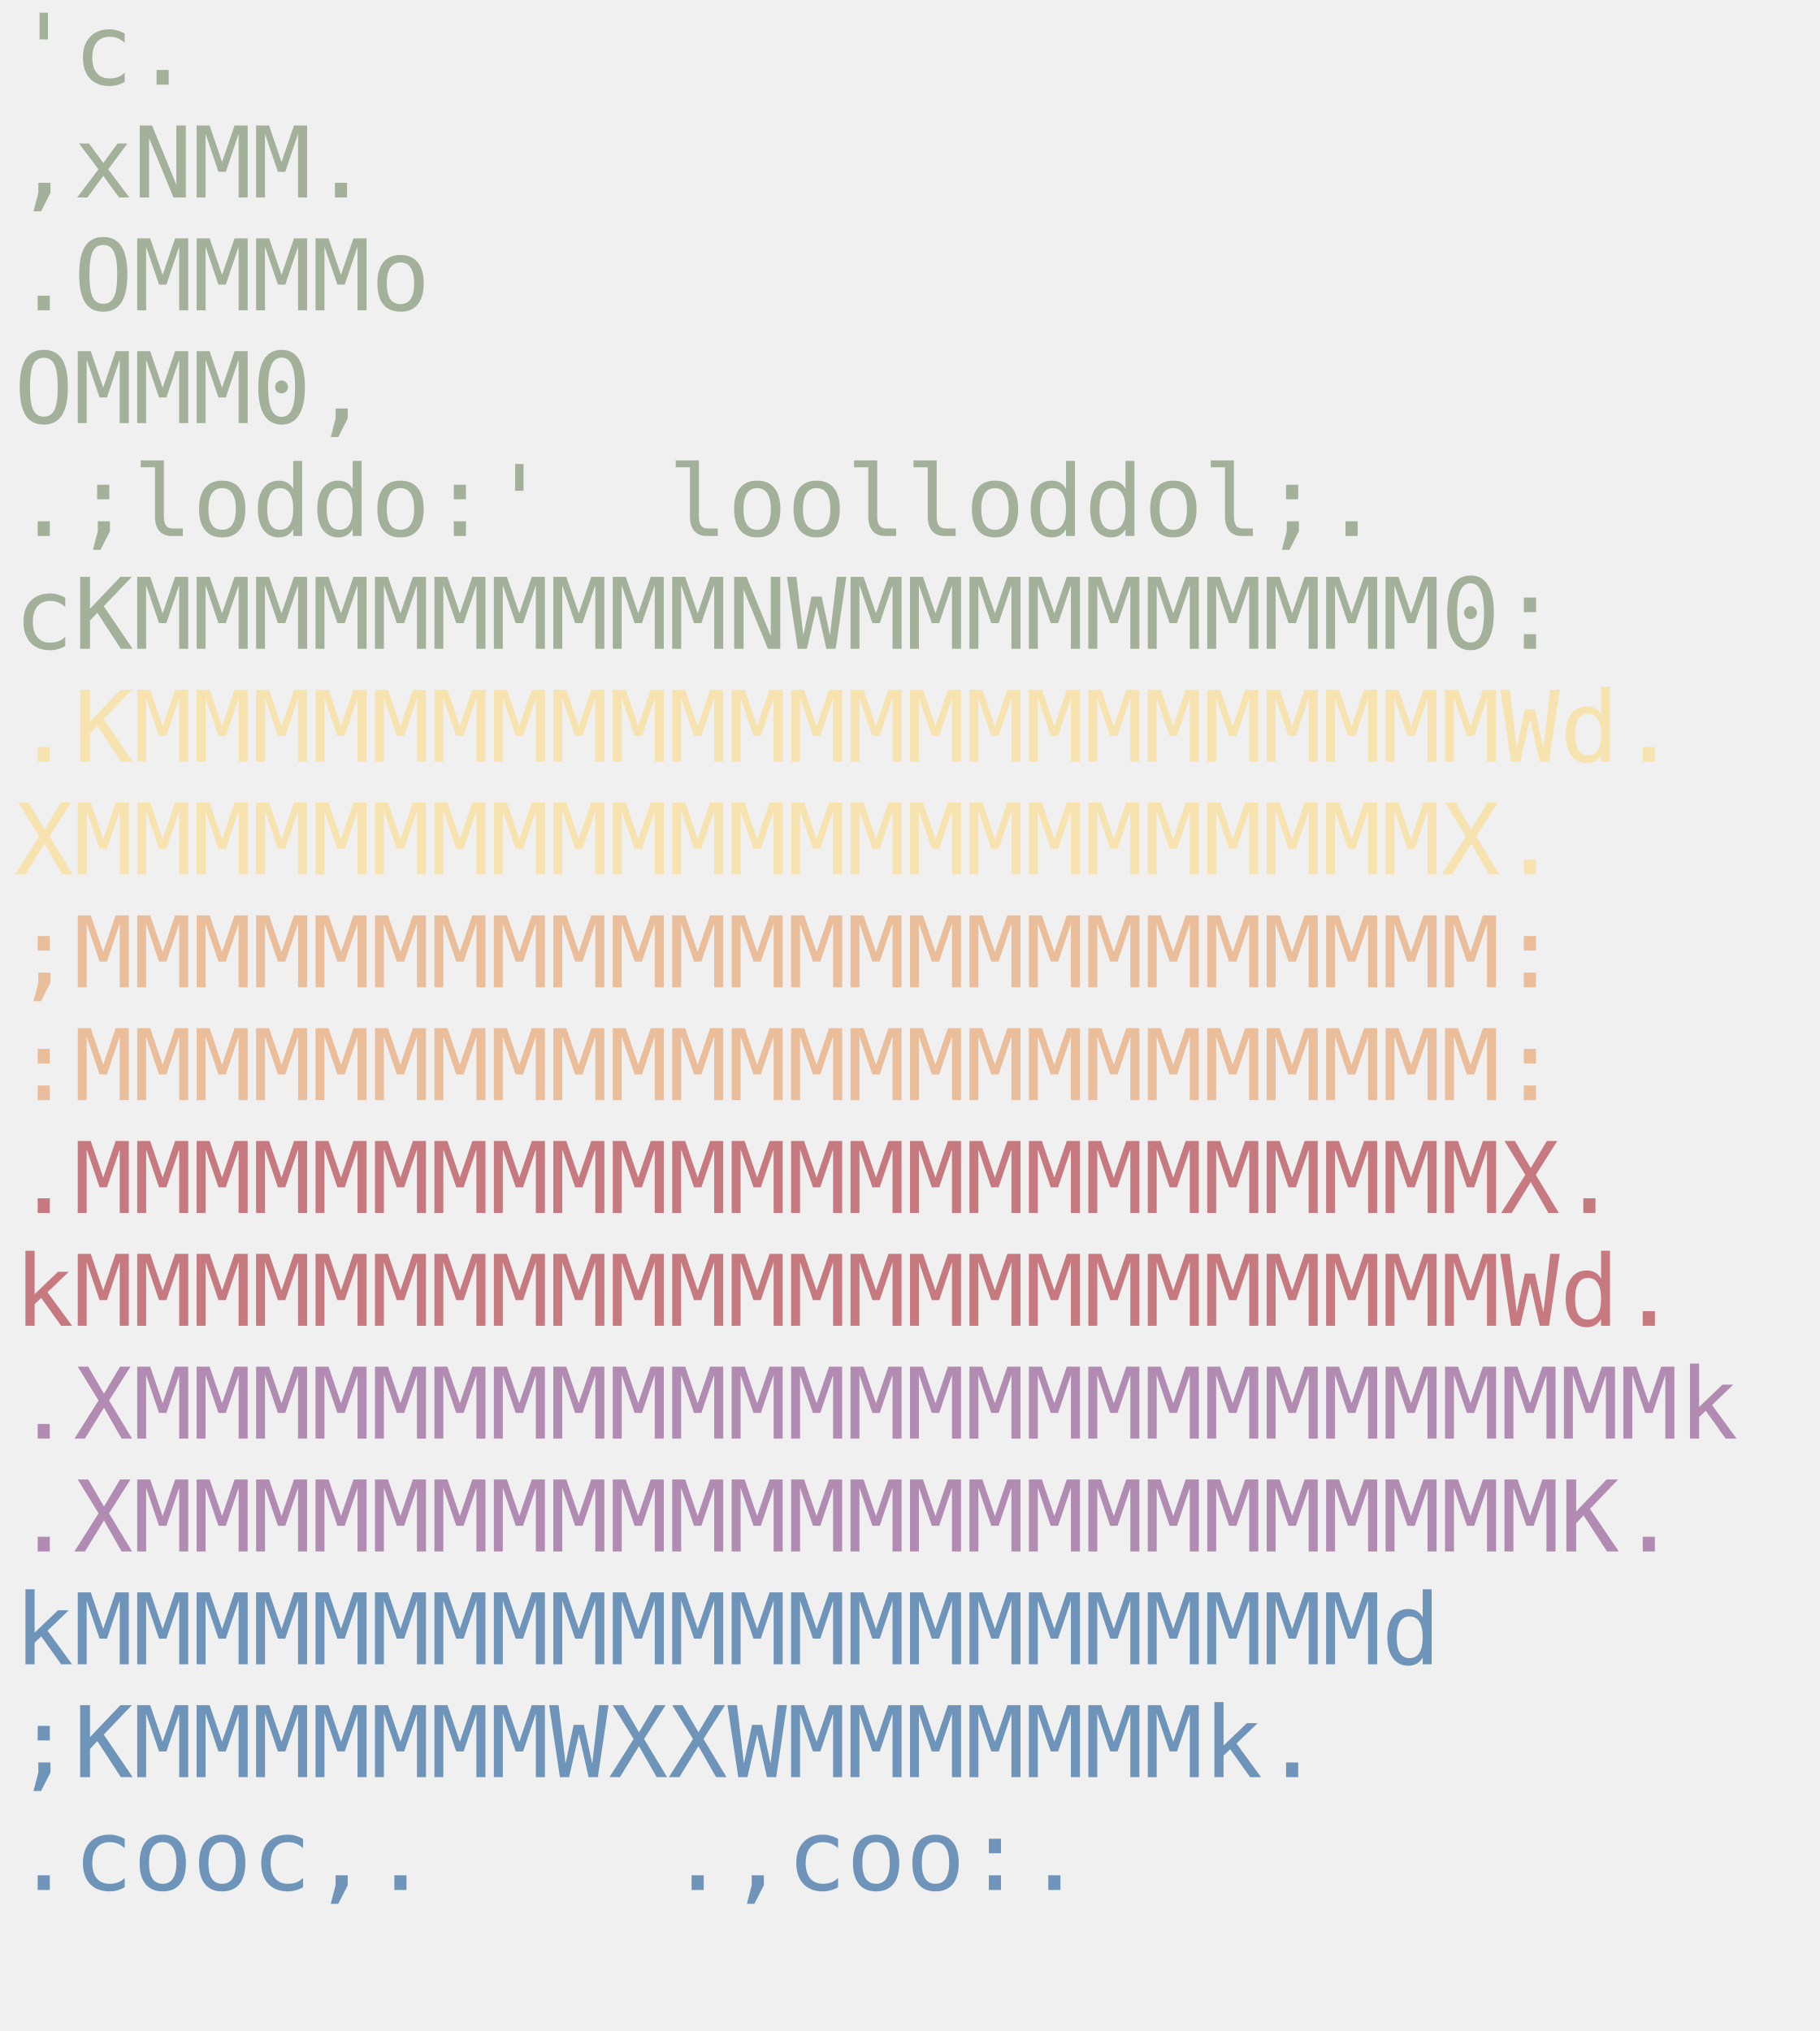
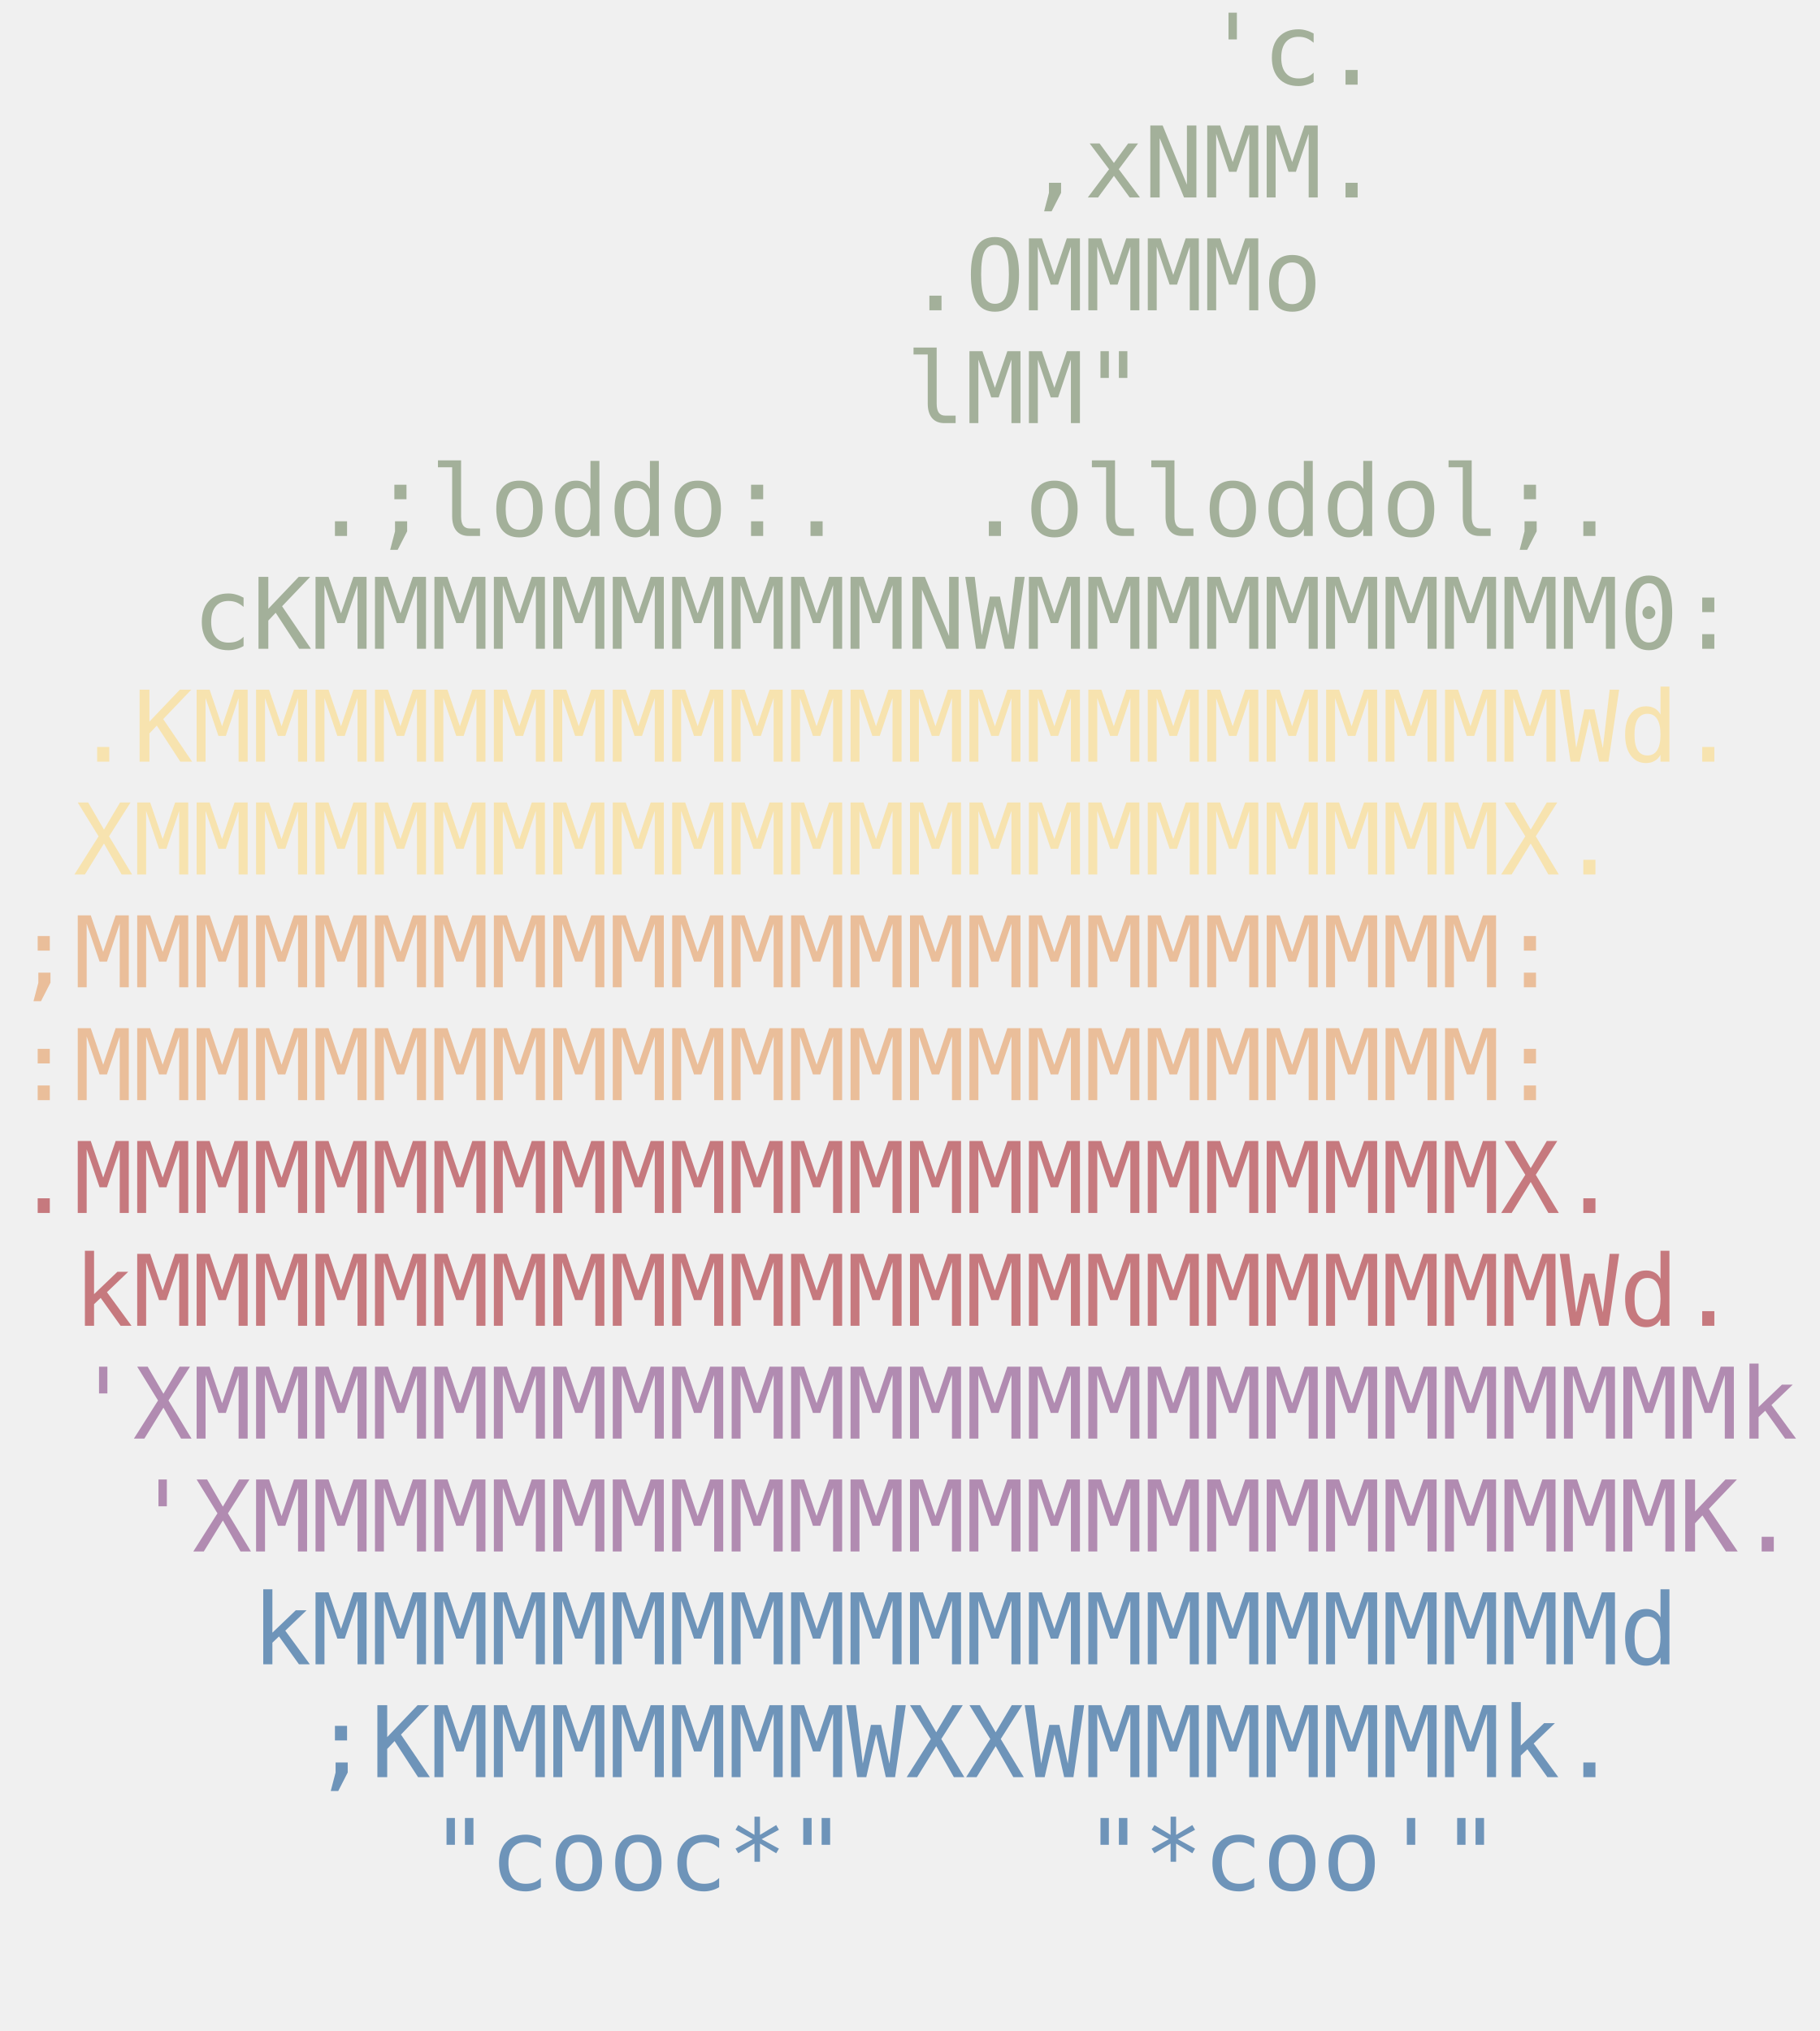
<svg xmlns="http://www.w3.org/2000/svg" width="258" height="288" font-family="InputMono Nerd Font">
  <style>
-         line, path, circle, rect, polygon{stroke:black;stroke-width:2;stroke-opacity:1;fill-opacity:1;stroke-linecap:round;stroke-linejoin:miter;}text{font-family:Iosevka Fixed, monospace;font-size:14px;}rect.backdrop{stroke:none;fill:white;}.broken{stroke-dasharray:8;}.filled{fill:black;}.bg_filled{fill:white;}.nofill{fill:white;}.end_marked_arrow{marker-end:url(#arrow);}.start_marked_arrow{marker-start:url(#arrow);}.end_marked_diamond{marker-end:url(#diamond);}.start_marked_diamond{marker-start:url(#diamond);}.end_marked_circle{marker-end:url(#circle);}.start_marked_circle{marker-start:url(#circle);}.end_marked_open_circle{marker-end:url(#open_circle);}.start_marked_open_circle{marker-start:url(#open_circle);}.end_marked_big_open_circle{marker-end:url(#big_open_circle);}.start_marked_big_open_circle{marker-start:url(#big_open_circle);}
+         line, path, circle, rect, polygon{stroke:black;stroke-width:2;stroke-opacity:0;fill-opacity:1;stroke-linecap:round;stroke-linejoin:miter;}text{font-family:Iosevka Fixed, monospace;font-size:14px;}rect.backdrop{stroke:none;fill:white;}.broken{stroke-dasharray:8;}.filled{fill:black;}.bg_filled{fill:white;}.nofill{fill:white;}.end_marked_arrow{marker-end:url(#arrow);}.start_marked_arrow{marker-start:url(#arrow);}.end_marked_diamond{marker-end:url(#diamond);}.start_marked_diamond{marker-start:url(#diamond);}.end_marked_circle{marker-end:url(#circle);}.start_marked_circle{marker-start:url(#circle);}.end_marked_open_circle{marker-end:url(#open_circle);}.start_marked_open_circle{marker-start:url(#open_circle);}.end_marked_big_open_circle{marker-end:url(#big_open_circle);}.start_marked_big_open_circle{marker-start:url(#big_open_circle);}
        
-         .green { fill: #A3B09A }
-         .yellow { fill: #F7E3AF }
-         .orange { fill: #EABE9A }
-         .red { fill: #C6797E }
-         .magenta { fill: #B18BB1 }
-         .blue { fill: #6E94B9 }
+         text { white-space: pre; }
+         .green { fill: #A3B09A; }
+         .yellow { fill: #F7E3AF; }
+         .orange { fill: #EABE9A; }
+         .red { fill: #C6797E; }
+         .magenta { fill: #B18BB1; }
+         .blue { fill: #6E94B9; }
    </style>
  <defs>
    <marker id="arrow" viewBox="-2 -2 8 8" refX="4" refY="2" markerWidth="7" markerHeight="7" orient="auto-start-reverse">
      <polygon points="0,0 0,4 4,2 0,0" />
    </marker>
    <marker id="diamond" viewBox="-2 -2 8 8" refX="4" refY="2" markerWidth="7" markerHeight="7" orient="auto-start-reverse">
      <polygon points="0,2 2,0 4,2 2,4 0,2" />
    </marker>
    <marker id="circle" viewBox="0 0 8 8" refX="4" refY="4" markerWidth="7" markerHeight="7" orient="auto-start-reverse">
      <circle cx="4" cy="4" r="2" class="filled" />
    </marker>
    <marker id="open_circle" viewBox="0 0 8 8" refX="4" refY="4" markerWidth="7" markerHeight="7" orient="auto-start-reverse">
      <circle cx="4" cy="4" r="2" class="bg_filled" />
    </marker>
    <marker id="big_open_circle" viewBox="0 0 8 8" refX="4" refY="4" markerWidth="7" markerHeight="7" orient="auto-start-reverse">
      <circle cx="4" cy="4" r="3" class="bg_filled" />
    </marker>
  </defs>
-   <text class="green" x="2" y="12">                    'c.</text>
-   <text class="green" x="2" y="28">                 ,xNMM.</text>
-   <text class="green" x="2" y="44">               .OMMMMo</text>
-   <text class="green" x="2" y="60">               OMMM0,</text>
-   <text class="green" x="2" y="76">    .;loddo:'  loolloddol;.</text>
-   <text class="green" x="2" y="92">   cKMMMMMMMMMMNWMMMMMMMMMM0:</text>
-   <text class="yellow" x="2" y="108"> .KMMMMMMMMMMMMMMMMMMMMMMMWd.</text>
-   <text class="yellow" x="2" y="124"> XMMMMMMMMMMMMMMMMMMMMMMMX.</text>
-   <text class="orange" x="2" y="140">;MMMMMMMMMMMMMMMMMMMMMMMM:</text>
-   <text class="orange" x="2" y="156">:MMMMMMMMMMMMMMMMMMMMMMMM:</text>
-   <text class="red" x="2" y="172">.MMMMMMMMMMMMMMMMMMMMMMMMX.</text>
-   <text class="red" x="2" y="188"> kMMMMMMMMMMMMMMMMMMMMMMMMWd.</text>
-   <text class="magenta" x="2" y="204"> .XMMMMMMMMMMMMMMMMMMMMMMMMMMk</text>
-   <text class="magenta" x="2" y="220">  .XMMMMMMMMMMMMMMMMMMMMMMMMK.</text>
-   <text class="blue" x="2" y="236">    kMMMMMMMMMMMMMMMMMMMMMMd</text>
-   <text class="blue" x="2" y="252">     ;KMMMMMMMWXXWMMMMMMMk.</text>
-   <text class="blue" x="2" y="268">       .cooc,.    .,coo:.</text>
+   <text class="green" xml:space="preserve" x="2" y="12">                    'c.</text>
+   <text class="green" xml:space="preserve" x="2" y="28">                 ,xNMM.</text>
+   <text class="green" xml:space="preserve" x="2" y="44">               .OMMMMo</text>
+   <text class="green" xml:space="preserve" x="2" y="60">               lMM"</text>
+   <text class="green" xml:space="preserve" x="2" y="76">     .;loddo:.  .olloddol;.</text>
+   <text class="green" xml:space="preserve" x="2" y="92">   cKMMMMMMMMMMNWMMMMMMMMMM0:</text>
+   <text class="yellow" xml:space="preserve" x="2" y="108"> .KMMMMMMMMMMMMMMMMMMMMMMMWd.</text>
+   <text class="yellow" xml:space="preserve" x="2" y="124"> XMMMMMMMMMMMMMMMMMMMMMMMX.</text>
+   <text class="orange" xml:space="preserve" x="2" y="140">;MMMMMMMMMMMMMMMMMMMMMMMM:</text>
+   <text class="orange" xml:space="preserve" x="2" y="156">:MMMMMMMMMMMMMMMMMMMMMMMM:</text>
+   <text class="red" xml:space="preserve" x="2" y="172">.MMMMMMMMMMMMMMMMMMMMMMMMX.</text>
+   <text class="red" xml:space="preserve" x="2" y="188"> kMMMMMMMMMMMMMMMMMMMMMMMMWd.</text>
+   <text class="magenta" xml:space="preserve" x="2" y="204"> 'XMMMMMMMMMMMMMMMMMMMMMMMMMMk</text>
+   <text class="magenta" xml:space="preserve" x="2" y="220">  'XMMMMMMMMMMMMMMMMMMMMMMMMK.</text>
+   <text class="blue" xml:space="preserve" x="2" y="236">    kMMMMMMMMMMMMMMMMMMMMMMd</text>
+   <text class="blue" xml:space="preserve" x="2" y="252">     ;KMMMMMMMWXXWMMMMMMMk.</text>
+   <text class="blue" xml:space="preserve" x="2" y="268">       "cooc*"    "*coo'"</text>
</svg>
